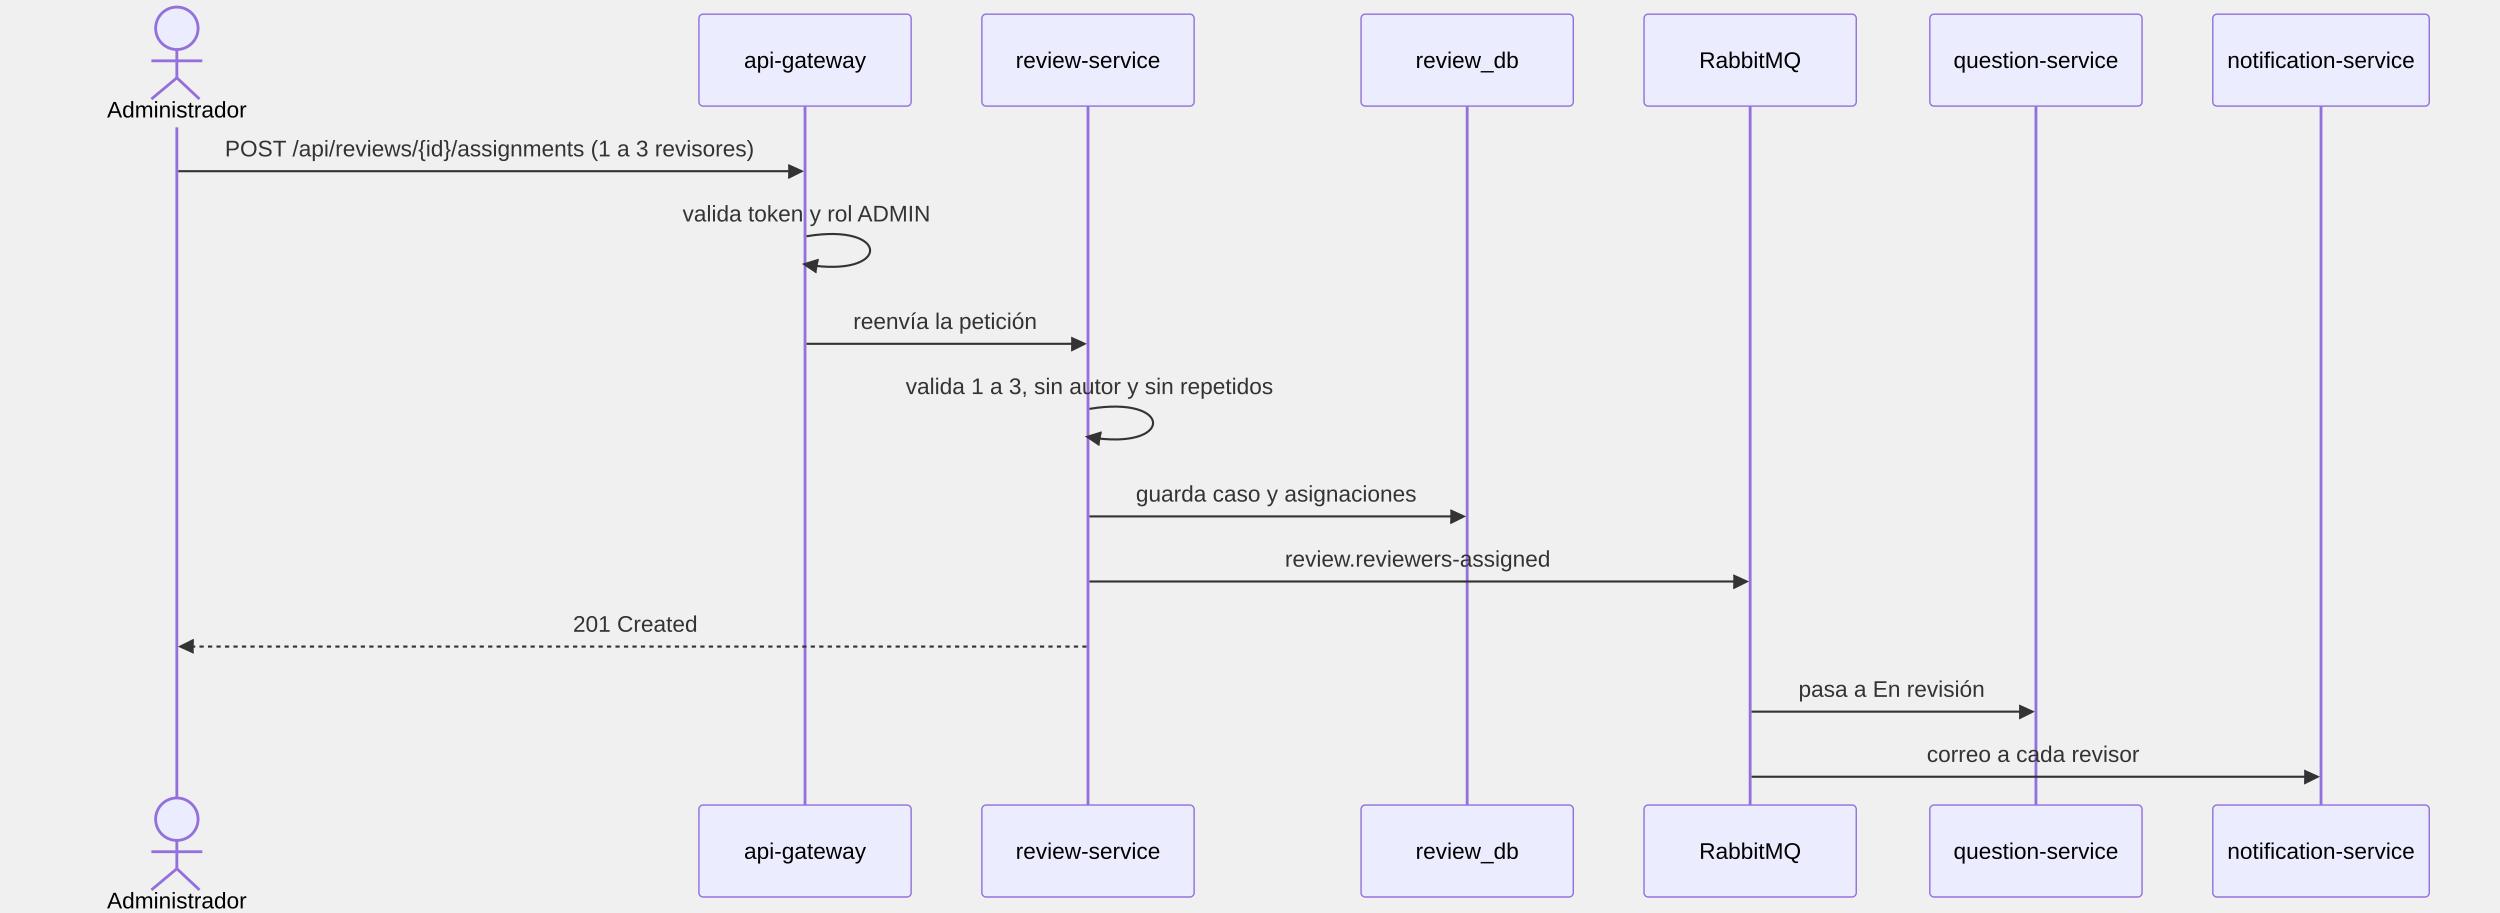
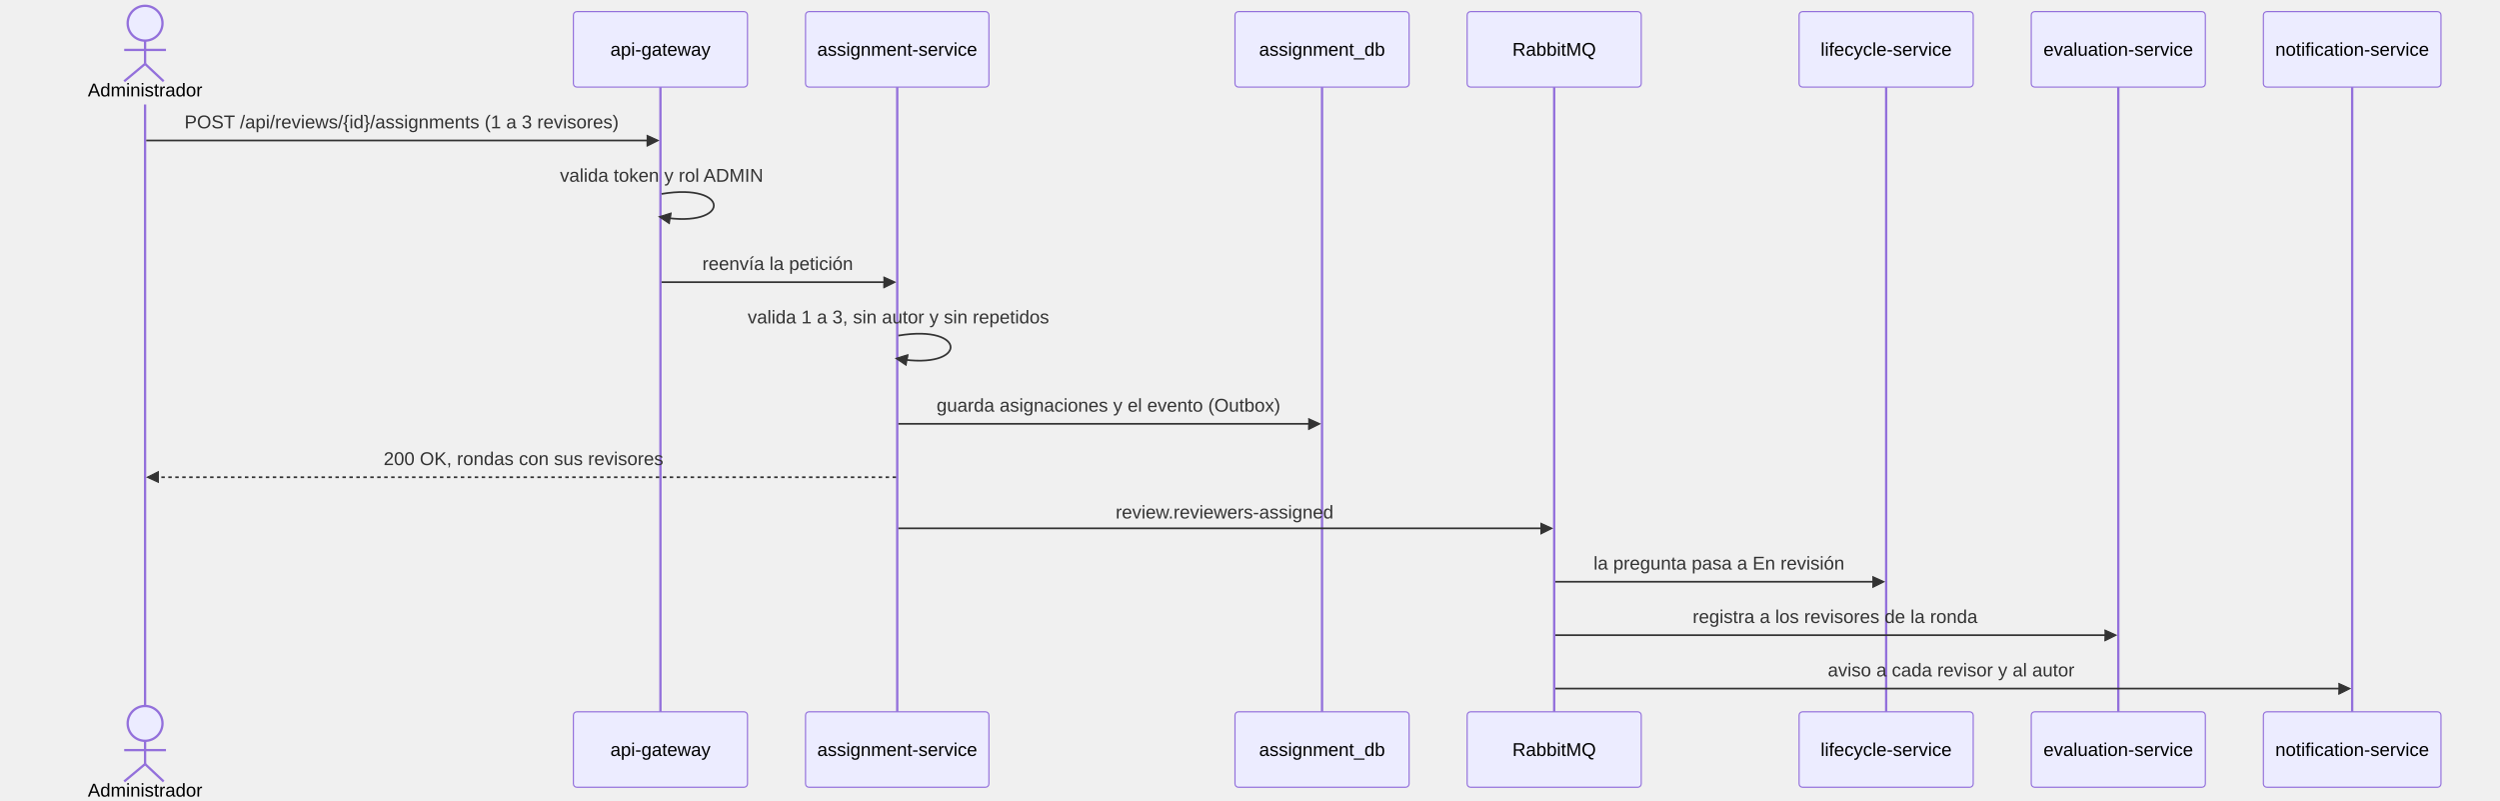
- <svg xmlns="http://www.w3.org/2000/svg" id="d7" width="1767" height="645" viewBox="-50 -10 1767 645" role="graphics-document document" aria-roledescription="sequence">
-   <g>
-     <rect x="1514" y="559" fill="#eaeaea" stroke="#666" width="153" height="65" name="NS" rx="3" ry="3" class="actor actor-bottom" />
-     <text x="1590.5" y="591.5" dominant-baseline="central" alignment-baseline="central" class="actor actor-box" style="text-anchor: middle; font-size: 16px; font-weight: 400;">
-       <tspan x="1590.5" dy="0">notification-service</tspan>
-     </text>
-   </g>
-   <g>
-     <rect x="1314" y="559" fill="#eaeaea" stroke="#666" width="150" height="65" name="QS" rx="3" ry="3" class="actor actor-bottom" />
-     <text x="1389" y="591.5" dominant-baseline="central" alignment-baseline="central" class="actor actor-box" style="text-anchor: middle; font-size: 16px; font-weight: 400;">
-       <tspan x="1389" dy="0">question-service</tspan>
-     </text>
-   </g>
-   <g>
-     <rect x="1112" y="559" fill="#eaeaea" stroke="#666" width="150" height="65" name="MQ" rx="3" ry="3" class="actor actor-bottom" />
-     <text x="1187" y="591.5" dominant-baseline="central" alignment-baseline="central" class="actor actor-box" style="text-anchor: middle; font-size: 16px; font-weight: 400;">
-       <tspan x="1187" dy="0">RabbitMQ</tspan>
-     </text>
-   </g>
-   <g>
-     <rect x="912" y="559" fill="#eaeaea" stroke="#666" width="150" height="65" name="DB" rx="3" ry="3" class="actor actor-bottom" />
-     <text x="987" y="591.5" dominant-baseline="central" alignment-baseline="central" class="actor actor-box" style="text-anchor: middle; font-size: 16px; font-weight: 400;">
-       <tspan x="987" dy="0">review_db</tspan>
-     </text>
-   </g>
-   <g>
-     <rect x="644" y="559" fill="#eaeaea" stroke="#666" width="150" height="65" name="RS" rx="3" ry="3" class="actor actor-bottom" />
-     <text x="719" y="591.5" dominant-baseline="central" alignment-baseline="central" class="actor actor-box" style="text-anchor: middle; font-size: 16px; font-weight: 400;">
-       <tspan x="719" dy="0">review-service</tspan>
-     </text>
-   </g>
-   <g>
-     <rect x="444" y="559" fill="#eaeaea" stroke="#666" width="150" height="65" name="GW" rx="3" ry="3" class="actor actor-bottom" />
-     <text x="519" y="591.5" dominant-baseline="central" alignment-baseline="central" class="actor actor-box" style="text-anchor: middle; font-size: 16px; font-weight: 400;">
+ <svg xmlns="http://www.w3.org/2000/svg" id="d12" width="2153" height="689" viewBox="-50 -10 2153 689" role="graphics-document document" aria-roledescription="sequence">
+   <g>
+     <rect x="1900" y="603" fill="#eaeaea" stroke="#666" width="153" height="65" name="NS" rx="3" ry="3" class="actor actor-bottom" />
+     <text x="1976.5" y="635.5" dominant-baseline="central" alignment-baseline="central" class="actor actor-box" style="text-anchor: middle; font-size: 16px; font-weight: 400;">
+       <tspan x="1976.5" dy="0">notification-service</tspan>
+     </text>
+   </g>
+   <g>
+     <rect x="1700" y="603" fill="#eaeaea" stroke="#666" width="150" height="65" name="ES" rx="3" ry="3" class="actor actor-bottom" />
+     <text x="1775" y="635.5" dominant-baseline="central" alignment-baseline="central" class="actor actor-box" style="text-anchor: middle; font-size: 16px; font-weight: 400;">
+       <tspan x="1775" dy="0">evaluation-service</tspan>
+     </text>
+   </g>
+   <g>
+     <rect x="1500" y="603" fill="#eaeaea" stroke="#666" width="150" height="65" name="LS" rx="3" ry="3" class="actor actor-bottom" />
+     <text x="1575" y="635.5" dominant-baseline="central" alignment-baseline="central" class="actor actor-box" style="text-anchor: middle; font-size: 16px; font-weight: 400;">
+       <tspan x="1575" dy="0">lifecycle-service</tspan>
+     </text>
+   </g>
+   <g>
+     <rect x="1214" y="603" fill="#eaeaea" stroke="#666" width="150" height="65" name="MQ" rx="3" ry="3" class="actor actor-bottom" />
+     <text x="1289" y="635.5" dominant-baseline="central" alignment-baseline="central" class="actor actor-box" style="text-anchor: middle; font-size: 16px; font-weight: 400;">
+       <tspan x="1289" dy="0">RabbitMQ</tspan>
+     </text>
+   </g>
+   <g>
+     <rect x="1014" y="603" fill="#eaeaea" stroke="#666" width="150" height="65" name="DB" rx="3" ry="3" class="actor actor-bottom" />
+     <text x="1089" y="635.5" dominant-baseline="central" alignment-baseline="central" class="actor actor-box" style="text-anchor: middle; font-size: 16px; font-weight: 400;">
+       <tspan x="1089" dy="0">assignment_db</tspan>
+     </text>
+   </g>
+   <g>
+     <rect x="644" y="603" fill="#eaeaea" stroke="#666" width="158" height="65" name="AS" rx="3" ry="3" class="actor actor-bottom" />
+     <text x="723" y="635.5" dominant-baseline="central" alignment-baseline="central" class="actor actor-box" style="text-anchor: middle; font-size: 16px; font-weight: 400;">
+       <tspan x="723" dy="0">assignment-service</tspan>
+     </text>
+   </g>
+   <g>
+     <rect x="444" y="603" fill="#eaeaea" stroke="#666" width="150" height="65" name="GW" rx="3" ry="3" class="actor actor-bottom" />
+     <text x="519" y="635.5" dominant-baseline="central" alignment-baseline="central" class="actor actor-box" style="text-anchor: middle; font-size: 16px; font-weight: 400;">
      <tspan x="519" dy="0">api-gateway</tspan>
    </text>
  </g>
  <g />
  <g>
-     <line id="actor12" x1="1590.5" y1="65" x2="1590.5" y2="559" class="actor-line 200" stroke-width="0.5px" stroke="#999" name="NS" data-et="life-line" data-id="NS" />
-     <g id="root-12" data-et="participant" data-type="participant" data-id="NS">
-       <rect x="1514" y="0" fill="#eaeaea" stroke="#666" width="153" height="65" name="NS" rx="3" ry="3" class="actor actor-top" />
-       <text x="1590.5" y="32.5" dominant-baseline="central" alignment-baseline="central" class="actor actor-box" style="text-anchor: middle; font-size: 16px; font-weight: 400;">
-         <tspan x="1590.5" dy="0">notification-service</tspan>
-       </text>
-     </g>
-   </g>
-   <g>
-     <line id="actor11" x1="1389" y1="65" x2="1389" y2="559" class="actor-line 200" stroke-width="0.5px" stroke="#999" name="QS" data-et="life-line" data-id="QS" />
-     <g id="root-11" data-et="participant" data-type="participant" data-id="QS">
-       <rect x="1314" y="0" fill="#eaeaea" stroke="#666" width="150" height="65" name="QS" rx="3" ry="3" class="actor actor-top" />
-       <text x="1389" y="32.5" dominant-baseline="central" alignment-baseline="central" class="actor actor-box" style="text-anchor: middle; font-size: 16px; font-weight: 400;">
-         <tspan x="1389" dy="0">question-service</tspan>
-       </text>
-     </g>
-   </g>
-   <g>
-     <line id="actor10" x1="1187" y1="65" x2="1187" y2="559" class="actor-line 200" stroke-width="0.5px" stroke="#999" name="MQ" data-et="life-line" data-id="MQ" />
-     <g id="root-10" data-et="participant" data-type="participant" data-id="MQ">
-       <rect x="1112" y="0" fill="#eaeaea" stroke="#666" width="150" height="65" name="MQ" rx="3" ry="3" class="actor actor-top" />
-       <text x="1187" y="32.5" dominant-baseline="central" alignment-baseline="central" class="actor actor-box" style="text-anchor: middle; font-size: 16px; font-weight: 400;">
-         <tspan x="1187" dy="0">RabbitMQ</tspan>
-       </text>
-     </g>
-   </g>
-   <g>
-     <line id="actor9" x1="987" y1="65" x2="987" y2="559" class="actor-line 200" stroke-width="0.5px" stroke="#999" name="DB" data-et="life-line" data-id="DB" />
-     <g id="root-9" data-et="participant" data-type="participant" data-id="DB">
-       <rect x="912" y="0" fill="#eaeaea" stroke="#666" width="150" height="65" name="DB" rx="3" ry="3" class="actor actor-top" />
-       <text x="987" y="32.5" dominant-baseline="central" alignment-baseline="central" class="actor actor-box" style="text-anchor: middle; font-size: 16px; font-weight: 400;">
-         <tspan x="987" dy="0">review_db</tspan>
-       </text>
-     </g>
-   </g>
-   <g>
-     <line id="actor8" x1="719" y1="65" x2="719" y2="559" class="actor-line 200" stroke-width="0.5px" stroke="#999" name="RS" data-et="life-line" data-id="RS" />
-     <g id="root-8" data-et="participant" data-type="participant" data-id="RS">
-       <rect x="644" y="0" fill="#eaeaea" stroke="#666" width="150" height="65" name="RS" rx="3" ry="3" class="actor actor-top" />
-       <text x="719" y="32.5" dominant-baseline="central" alignment-baseline="central" class="actor actor-box" style="text-anchor: middle; font-size: 16px; font-weight: 400;">
-         <tspan x="719" dy="0">review-service</tspan>
-       </text>
-     </g>
-   </g>
-   <g>
-     <line id="actor7" x1="519" y1="65" x2="519" y2="559" class="actor-line 200" stroke-width="0.5px" stroke="#999" name="GW" data-et="life-line" data-id="GW" />
-     <g id="root-7" data-et="participant" data-type="participant" data-id="GW">
+     <line id="actor16" x1="1976.5" y1="65" x2="1976.5" y2="603" class="actor-line 200" stroke-width="0.5px" stroke="#999" name="NS" data-et="life-line" data-id="NS" />
+     <g id="root-16" data-et="participant" data-type="participant" data-id="NS">
+       <rect x="1900" y="0" fill="#eaeaea" stroke="#666" width="153" height="65" name="NS" rx="3" ry="3" class="actor actor-top" />
+       <text x="1976.5" y="32.5" dominant-baseline="central" alignment-baseline="central" class="actor actor-box" style="text-anchor: middle; font-size: 16px; font-weight: 400;">
+         <tspan x="1976.5" dy="0">notification-service</tspan>
+       </text>
+     </g>
+   </g>
+   <g>
+     <line id="actor15" x1="1775" y1="65" x2="1775" y2="603" class="actor-line 200" stroke-width="0.5px" stroke="#999" name="ES" data-et="life-line" data-id="ES" />
+     <g id="root-15" data-et="participant" data-type="participant" data-id="ES">
+       <rect x="1700" y="0" fill="#eaeaea" stroke="#666" width="150" height="65" name="ES" rx="3" ry="3" class="actor actor-top" />
+       <text x="1775" y="32.5" dominant-baseline="central" alignment-baseline="central" class="actor actor-box" style="text-anchor: middle; font-size: 16px; font-weight: 400;">
+         <tspan x="1775" dy="0">evaluation-service</tspan>
+       </text>
+     </g>
+   </g>
+   <g>
+     <line id="actor14" x1="1575" y1="65" x2="1575" y2="603" class="actor-line 200" stroke-width="0.5px" stroke="#999" name="LS" data-et="life-line" data-id="LS" />
+     <g id="root-14" data-et="participant" data-type="participant" data-id="LS">
+       <rect x="1500" y="0" fill="#eaeaea" stroke="#666" width="150" height="65" name="LS" rx="3" ry="3" class="actor actor-top" />
+       <text x="1575" y="32.5" dominant-baseline="central" alignment-baseline="central" class="actor actor-box" style="text-anchor: middle; font-size: 16px; font-weight: 400;">
+         <tspan x="1575" dy="0">lifecycle-service</tspan>
+       </text>
+     </g>
+   </g>
+   <g>
+     <line id="actor13" x1="1289" y1="65" x2="1289" y2="603" class="actor-line 200" stroke-width="0.5px" stroke="#999" name="MQ" data-et="life-line" data-id="MQ" />
+     <g id="root-13" data-et="participant" data-type="participant" data-id="MQ">
+       <rect x="1214" y="0" fill="#eaeaea" stroke="#666" width="150" height="65" name="MQ" rx="3" ry="3" class="actor actor-top" />
+       <text x="1289" y="32.5" dominant-baseline="central" alignment-baseline="central" class="actor actor-box" style="text-anchor: middle; font-size: 16px; font-weight: 400;">
+         <tspan x="1289" dy="0">RabbitMQ</tspan>
+       </text>
+     </g>
+   </g>
+   <g>
+     <line id="actor12" x1="1089" y1="65" x2="1089" y2="603" class="actor-line 200" stroke-width="0.5px" stroke="#999" name="DB" data-et="life-line" data-id="DB" />
+     <g id="root-12" data-et="participant" data-type="participant" data-id="DB">
+       <rect x="1014" y="0" fill="#eaeaea" stroke="#666" width="150" height="65" name="DB" rx="3" ry="3" class="actor actor-top" />
+       <text x="1089" y="32.5" dominant-baseline="central" alignment-baseline="central" class="actor actor-box" style="text-anchor: middle; font-size: 16px; font-weight: 400;">
+         <tspan x="1089" dy="0">assignment_db</tspan>
+       </text>
+     </g>
+   </g>
+   <g>
+     <line id="actor11" x1="723" y1="65" x2="723" y2="603" class="actor-line 200" stroke-width="0.5px" stroke="#999" name="AS" data-et="life-line" data-id="AS" />
+     <g id="root-11" data-et="participant" data-type="participant" data-id="AS">
+       <rect x="644" y="0" fill="#eaeaea" stroke="#666" width="158" height="65" name="AS" rx="3" ry="3" class="actor actor-top" />
+       <text x="723" y="32.5" dominant-baseline="central" alignment-baseline="central" class="actor actor-box" style="text-anchor: middle; font-size: 16px; font-weight: 400;">
+         <tspan x="723" dy="0">assignment-service</tspan>
+       </text>
+     </g>
+   </g>
+   <g>
+     <line id="actor10" x1="519" y1="65" x2="519" y2="603" class="actor-line 200" stroke-width="0.5px" stroke="#999" name="GW" data-et="life-line" data-id="GW" />
+     <g id="root-10" data-et="participant" data-type="participant" data-id="GW">
      <rect x="444" y="0" fill="#eaeaea" stroke="#666" width="150" height="65" name="GW" rx="3" ry="3" class="actor actor-top" />
      <text x="519" y="32.5" dominant-baseline="central" alignment-baseline="central" class="actor actor-box" style="text-anchor: middle; font-size: 16px; font-weight: 400;">
        <tspan x="519" dy="0">api-gateway</tspan>
      </text>
    </g>
  </g>
  <g>
-     <line id="actor6" x1="75" y1="80" x2="75" y2="559" class="actor-line 200" stroke-width="0.5px" stroke="#999" name="ADM" data-et="life-line" data-id="ADM" />
-   </g>
-   <style>#d7{font-family:"trebuchet ms",verdana,arial,sans-serif;font-size:16px;fill:#333;}@keyframes edge-animation-frame{from{stroke-dashoffset:0;}}@keyframes dash{to{stroke-dashoffset:0;}}#d7 .edge-animation-slow{stroke-dasharray:9,5!important;stroke-dashoffset:900;animation:dash 50s linear infinite;stroke-linecap:round;}#d7 .edge-animation-fast{stroke-dasharray:9,5!important;stroke-dashoffset:900;animation:dash 20s linear infinite;stroke-linecap:round;}#d7 .error-icon{fill:#552222;}#d7 .error-text{fill:#552222;stroke:#552222;}#d7 .edge-thickness-normal{stroke-width:1px;}#d7 .edge-thickness-thick{stroke-width:3.5px;}#d7 .edge-pattern-solid{stroke-dasharray:0;}#d7 .edge-thickness-invisible{stroke-width:0;fill:none;}#d7 .edge-pattern-dashed{stroke-dasharray:3;}#d7 .edge-pattern-dotted{stroke-dasharray:2;}#d7 .marker{fill:#333333;stroke:#333333;}#d7 .marker.cross{stroke:#333333;}#d7 svg{font-family:"trebuchet ms",verdana,arial,sans-serif;font-size:16px;}#d7 p{margin:0;}#d7 .actor{stroke:#9370DB;fill:#ECECFF;stroke-width:1;}#d7 rect.actor.outer-path[data-look="neo"]{filter:drop-shadow(1px 2px 2px rgba(185, 185, 185, 1));}#d7 rect.note[data-look="neo"]{stroke:#aaaa33;fill:#fff5ad;filter:drop-shadow(1px 2px 2px rgba(185, 185, 185, 1));}#d7 text.actor&gt;tspan{fill:black;stroke:none;}#d7 .actor-line{stroke:#9370DB;}#d7 .innerArc{stroke-width:1.5;stroke-dasharray:none;}#d7 .messageLine0{stroke-width:1.5;stroke-dasharray:none;stroke:#333;}#d7 .messageLine1{stroke-width:1.5;stroke-dasharray:2,2;stroke:#333;}#d7 [id$="-arrowhead"] path{fill:#333;stroke:#333;}#d7 .sequenceNumber{fill:white;}#d7 [id$="-sequencenumber"]{fill:#333;}#d7 [id$="-crosshead"] path{fill:#333;stroke:#333;}#d7 .messageText{fill:#333;stroke:none;}#d7 .labelBox{stroke:#9370DB;fill:#ECECFF;filter:none;}#d7 .labelText,#d7 .labelText&gt;tspan{fill:black;stroke:none;}#d7 .loopText,#d7 .loopText&gt;tspan{fill:black;stroke:none;}#d7 .sectionTitle,#d7 .sectionTitle&gt;tspan{fill:black;stroke:none;}#d7 .loopLine{stroke-width:2px;stroke-dasharray:2,2;stroke:#9370DB;fill:#9370DB;}#d7 .note{stroke:#aaaa33;fill:#fff5ad;}#d7 .noteText,#d7 .noteText&gt;tspan{fill:black;stroke:none;font-weight:normal;}#d7 .activation0{fill:#f4f4f4;stroke:#666;}#d7 .activation1{fill:#f4f4f4;stroke:#666;}#d7 .activation2{fill:#f4f4f4;stroke:#666;}#d7 .actorPopupMenu{position:absolute;}#d7 .actorPopupMenuPanel{position:absolute;fill:#ECECFF;box-shadow:0px 8px 16px 0px rgba(0,0,0,0.2);filter:drop-shadow(3px 5px 2px rgb(0 0 0 / 0.4));}#d7 .actor-man circle,#d7 line{fill:#ECECFF;stroke-width:2px;}#d7 g rect.rect{filter:drop-shadow(1px 2px 2px rgba(185, 185, 185, 1));stroke:#9370DB;}#d7 .node .neo-node{stroke:#9370DB;}#d7 [data-look="neo"].node rect,#d7 [data-look="neo"].cluster rect,#d7 [data-look="neo"].node polygon{stroke:#9370DB;filter:drop-shadow(1px 2px 2px rgba(185, 185, 185, 1));}#d7 [data-look="neo"].swimlane.cluster rect{filter:none;}#d7 [data-look="neo"].node path{stroke:#9370DB;stroke-width:1px;}#d7 [data-look="neo"].node .outer-path{filter:drop-shadow(1px 2px 2px rgba(185, 185, 185, 1));}#d7 [data-look="neo"].node .neo-line path{stroke:#9370DB;filter:none;}#d7 [data-look="neo"].node circle{stroke:#9370DB;filter:drop-shadow(1px 2px 2px rgba(185, 185, 185, 1));}#d7 [data-look="neo"].node circle .state-start{fill:#000000;}#d7 [data-look="neo"].icon-shape .icon{fill:#9370DB;filter:drop-shadow(1px 2px 2px rgba(185, 185, 185, 1));}#d7 [data-look="neo"].icon-shape .icon-neo path{stroke:#9370DB;filter:drop-shadow(1px 2px 2px rgba(185, 185, 185, 1));}#d7 :root{--mermaid-font-family:"trebuchet ms",verdana,arial,sans-serif;}</style>
+     <line id="actor9" x1="75" y1="80" x2="75" y2="603" class="actor-line 200" stroke-width="0.5px" stroke="#999" name="ADM" data-et="life-line" data-id="ADM" />
+   </g>
+   <style>#d12{font-family:"trebuchet ms",verdana,arial,sans-serif;font-size:16px;fill:#333;}@keyframes edge-animation-frame{from{stroke-dashoffset:0;}}@keyframes dash{to{stroke-dashoffset:0;}}#d12 .edge-animation-slow{stroke-dasharray:9,5!important;stroke-dashoffset:900;animation:dash 50s linear infinite;stroke-linecap:round;}#d12 .edge-animation-fast{stroke-dasharray:9,5!important;stroke-dashoffset:900;animation:dash 20s linear infinite;stroke-linecap:round;}#d12 .error-icon{fill:#552222;}#d12 .error-text{fill:#552222;stroke:#552222;}#d12 .edge-thickness-normal{stroke-width:1px;}#d12 .edge-thickness-thick{stroke-width:3.5px;}#d12 .edge-pattern-solid{stroke-dasharray:0;}#d12 .edge-thickness-invisible{stroke-width:0;fill:none;}#d12 .edge-pattern-dashed{stroke-dasharray:3;}#d12 .edge-pattern-dotted{stroke-dasharray:2;}#d12 .marker{fill:#333333;stroke:#333333;}#d12 .marker.cross{stroke:#333333;}#d12 svg{font-family:"trebuchet ms",verdana,arial,sans-serif;font-size:16px;}#d12 p{margin:0;}#d12 .actor{stroke:#9370DB;fill:#ECECFF;stroke-width:1;}#d12 rect.actor.outer-path[data-look="neo"]{filter:drop-shadow(1px 2px 2px rgba(185, 185, 185, 1));}#d12 rect.note[data-look="neo"]{stroke:#aaaa33;fill:#fff5ad;filter:drop-shadow(1px 2px 2px rgba(185, 185, 185, 1));}#d12 text.actor&gt;tspan{fill:black;stroke:none;}#d12 .actor-line{stroke:#9370DB;}#d12 .innerArc{stroke-width:1.5;stroke-dasharray:none;}#d12 .messageLine0{stroke-width:1.5;stroke-dasharray:none;stroke:#333;}#d12 .messageLine1{stroke-width:1.5;stroke-dasharray:2,2;stroke:#333;}#d12 [id$="-arrowhead"] path{fill:#333;stroke:#333;}#d12 .sequenceNumber{fill:white;}#d12 [id$="-sequencenumber"]{fill:#333;}#d12 [id$="-crosshead"] path{fill:#333;stroke:#333;}#d12 .messageText{fill:#333;stroke:none;}#d12 .labelBox{stroke:#9370DB;fill:#ECECFF;filter:none;}#d12 .labelText,#d12 .labelText&gt;tspan{fill:black;stroke:none;}#d12 .loopText,#d12 .loopText&gt;tspan{fill:black;stroke:none;}#d12 .sectionTitle,#d12 .sectionTitle&gt;tspan{fill:black;stroke:none;}#d12 .loopLine{stroke-width:2px;stroke-dasharray:2,2;stroke:#9370DB;fill:#9370DB;}#d12 .note{stroke:#aaaa33;fill:#fff5ad;}#d12 .noteText,#d12 .noteText&gt;tspan{fill:black;stroke:none;font-weight:normal;}#d12 .activation0{fill:#f4f4f4;stroke:#666;}#d12 .activation1{fill:#f4f4f4;stroke:#666;}#d12 .activation2{fill:#f4f4f4;stroke:#666;}#d12 .actorPopupMenu{position:absolute;}#d12 .actorPopupMenuPanel{position:absolute;fill:#ECECFF;box-shadow:0px 8px 16px 0px rgba(0,0,0,0.2);filter:drop-shadow(3px 5px 2px rgb(0 0 0 / 0.4));}#d12 .actor-man circle,#d12 line{fill:#ECECFF;stroke-width:2px;}#d12 g rect.rect{filter:drop-shadow(1px 2px 2px rgba(185, 185, 185, 1));stroke:#9370DB;}#d12 .node .neo-node{stroke:#9370DB;}#d12 [data-look="neo"].node rect,#d12 [data-look="neo"].cluster rect,#d12 [data-look="neo"].node polygon{stroke:#9370DB;filter:drop-shadow(1px 2px 2px rgba(185, 185, 185, 1));}#d12 [data-look="neo"].swimlane.cluster rect{filter:none;}#d12 [data-look="neo"].node path{stroke:#9370DB;stroke-width:1px;}#d12 [data-look="neo"].node .outer-path{filter:drop-shadow(1px 2px 2px rgba(185, 185, 185, 1));}#d12 [data-look="neo"].node .neo-line path{stroke:#9370DB;filter:none;}#d12 [data-look="neo"].node circle{stroke:#9370DB;filter:drop-shadow(1px 2px 2px rgba(185, 185, 185, 1));}#d12 [data-look="neo"].node circle .state-start{fill:#000000;}#d12 [data-look="neo"].icon-shape .icon{fill:#9370DB;filter:drop-shadow(1px 2px 2px rgba(185, 185, 185, 1));}#d12 [data-look="neo"].icon-shape .icon-neo path{stroke:#9370DB;filter:drop-shadow(1px 2px 2px rgba(185, 185, 185, 1));}#d12 :root{--mermaid-font-family:"trebuchet ms",verdana,arial,sans-serif;}</style>
  <g />
  <defs>
-     <symbol id="d7-computer" width="24" height="24">
+     <symbol id="d12-computer" width="24" height="24">
      <path transform="scale(.5)" d="M2 2v13h20v-13h-20zm18 11h-16v-9h16v9zm-10.228 6l.466-1h3.524l.467 1h-4.457zm14.228 3h-24l2-6h2.104l-1.33 4h18.45l-1.297-4h2.073l2 6zm-5-10h-14v-7h14v7z" />
    </symbol>
  </defs>
  <defs>
-     <symbol id="d7-database" fill-rule="evenodd" clip-rule="evenodd">
+     <symbol id="d12-database" fill-rule="evenodd" clip-rule="evenodd">
      <path transform="scale(.5)" d="M12.258.001l.256.004.255.005.253.008.251.01.249.012.247.015.246.016.242.019.241.02.239.023.236.024.233.027.231.028.229.031.225.032.223.034.22.036.217.038.214.04.211.041.208.043.205.045.201.046.198.048.194.05.191.051.187.053.183.054.18.056.175.057.172.059.168.06.163.061.16.063.155.064.15.066.074.033.073.033.071.034.07.034.069.035.068.035.067.035.066.035.064.036.064.036.062.036.06.036.06.037.058.037.058.037.055.038.055.038.053.038.052.038.051.039.05.039.048.039.047.039.045.04.044.04.043.04.041.04.04.041.039.041.037.041.036.041.034.041.033.042.032.042.03.042.029.042.027.042.026.043.024.043.023.043.021.043.02.043.018.044.017.043.015.044.013.044.012.044.011.045.009.044.007.045.006.045.004.045.002.045.001.045v17l-.001.045-.002.045-.004.045-.006.045-.007.045-.009.044-.011.045-.012.044-.013.044-.015.044-.017.043-.018.044-.02.043-.021.043-.023.043-.024.043-.026.043-.027.042-.029.042-.03.042-.032.042-.033.042-.034.041-.036.041-.037.041-.039.041-.04.041-.041.04-.043.04-.044.04-.045.04-.047.039-.048.039-.05.039-.051.039-.052.038-.053.038-.055.038-.055.038-.058.037-.058.037-.06.037-.06.036-.062.036-.064.036-.064.036-.066.035-.067.035-.068.035-.069.035-.07.034-.071.034-.073.033-.074.033-.15.066-.155.064-.16.063-.163.061-.168.06-.172.059-.175.057-.18.056-.183.054-.187.053-.191.051-.194.05-.198.048-.201.046-.205.045-.208.043-.211.041-.214.04-.217.038-.22.036-.223.034-.225.032-.229.031-.231.028-.233.027-.236.024-.239.023-.241.02-.242.019-.246.016-.247.015-.249.012-.251.01-.253.008-.255.005-.256.004-.258.001-.258-.001-.256-.004-.255-.005-.253-.008-.251-.01-.249-.012-.247-.015-.245-.016-.243-.019-.241-.02-.238-.023-.236-.024-.234-.027-.231-.028-.228-.031-.226-.032-.223-.034-.22-.036-.217-.038-.214-.04-.211-.041-.208-.043-.204-.045-.201-.046-.198-.048-.195-.05-.19-.051-.187-.053-.184-.054-.179-.056-.176-.057-.172-.059-.167-.06-.164-.061-.159-.063-.155-.064-.151-.066-.074-.033-.072-.033-.072-.034-.07-.034-.069-.035-.068-.035-.067-.035-.066-.035-.064-.036-.063-.036-.062-.036-.061-.036-.06-.037-.058-.037-.057-.037-.056-.038-.055-.038-.053-.038-.052-.038-.051-.039-.049-.039-.049-.039-.046-.039-.046-.04-.044-.04-.043-.04-.041-.04-.04-.041-.039-.041-.037-.041-.036-.041-.034-.041-.033-.042-.032-.042-.03-.042-.029-.042-.027-.042-.026-.043-.024-.043-.023-.043-.021-.043-.02-.043-.018-.044-.017-.043-.015-.044-.013-.044-.012-.044-.011-.045-.009-.044-.007-.045-.006-.045-.004-.045-.002-.045-.001-.045v-17l.001-.045.002-.045.004-.045.006-.045.007-.045.009-.044.011-.045.012-.044.013-.044.015-.044.017-.043.018-.044.02-.043.021-.043.023-.043.024-.043.026-.043.027-.042.029-.042.03-.042.032-.042.033-.042.034-.041.036-.041.037-.041.039-.041.04-.041.041-.04.043-.04.044-.04.046-.04.046-.039.049-.039.049-.039.051-.039.052-.038.053-.038.055-.038.056-.038.057-.037.058-.037.06-.037.061-.036.062-.036.063-.036.064-.036.066-.035.067-.035.068-.035.069-.035.07-.034.072-.034.072-.033.074-.033.151-.066.155-.064.159-.063.164-.061.167-.06.172-.059.176-.057.179-.056.184-.054.187-.053.19-.051.195-.05.198-.048.201-.046.204-.045.208-.043.211-.041.214-.04.217-.038.22-.036.223-.034.226-.032.228-.031.231-.028.234-.027.236-.024.238-.023.241-.02.243-.019.245-.016.247-.015.249-.012.251-.01.253-.008.255-.005.256-.004.258-.001.258.001zm-9.258 20.499v.01l.001.021.003.021.004.022.005.021.006.022.007.022.009.023.01.022.011.023.012.023.013.023.015.023.016.024.017.023.018.024.019.024.021.024.022.025.023.024.024.025.052.049.056.05.061.051.066.051.07.051.075.051.079.052.084.052.088.052.092.052.097.052.102.051.105.052.11.052.114.051.119.051.123.051.127.05.131.05.135.05.139.048.144.049.147.047.152.047.155.047.16.045.163.045.167.043.171.043.176.041.178.041.183.039.187.039.19.037.194.035.197.035.202.033.204.031.209.03.212.029.216.027.219.025.222.024.226.021.23.02.233.018.236.016.24.015.243.012.246.01.249.008.253.005.256.004.259.001.26-.001.257-.004.254-.005.25-.008.247-.011.244-.012.241-.014.237-.016.233-.018.231-.021.226-.021.224-.024.22-.026.216-.027.212-.028.21-.031.205-.031.202-.034.198-.034.194-.036.191-.037.187-.039.183-.04.179-.04.175-.042.172-.043.168-.044.163-.045.16-.046.155-.046.152-.047.148-.048.143-.049.139-.049.136-.05.131-.05.126-.05.123-.051.118-.052.114-.051.11-.052.106-.052.101-.052.096-.052.092-.052.088-.053.083-.051.079-.052.074-.052.07-.051.065-.051.06-.051.056-.05.051-.05.023-.024.023-.025.021-.024.02-.024.019-.024.018-.024.017-.024.015-.023.014-.024.013-.023.012-.023.01-.023.01-.022.008-.022.006-.022.006-.022.004-.022.004-.021.001-.021.001-.021v-4.127l-.077.055-.08.053-.083.054-.085.053-.087.052-.09.052-.093.051-.095.05-.097.05-.1.049-.102.049-.105.048-.106.047-.109.047-.111.046-.114.045-.115.045-.118.044-.12.043-.122.042-.124.042-.126.041-.128.04-.13.04-.132.038-.134.038-.135.037-.138.037-.139.035-.142.035-.143.034-.144.033-.147.032-.148.031-.15.03-.151.03-.153.029-.154.027-.156.027-.158.026-.159.025-.161.024-.162.023-.163.022-.165.021-.166.02-.167.019-.169.018-.169.017-.171.016-.173.015-.173.014-.175.013-.175.012-.177.011-.178.01-.179.008-.179.008-.181.006-.182.005-.182.004-.184.003-.184.002h-.37l-.184-.002-.184-.003-.182-.004-.182-.005-.181-.006-.179-.008-.179-.008-.178-.01-.176-.011-.176-.012-.175-.013-.173-.014-.172-.015-.171-.016-.17-.017-.169-.018-.167-.019-.166-.02-.165-.021-.163-.022-.162-.023-.161-.024-.159-.025-.157-.026-.156-.027-.155-.027-.153-.029-.151-.03-.15-.03-.148-.031-.146-.032-.145-.033-.143-.034-.141-.035-.14-.035-.137-.037-.136-.037-.134-.038-.132-.038-.13-.04-.128-.04-.126-.041-.124-.042-.122-.042-.12-.044-.117-.043-.116-.045-.113-.045-.112-.046-.109-.047-.106-.047-.105-.048-.102-.049-.1-.049-.097-.05-.095-.05-.093-.052-.09-.051-.087-.052-.085-.053-.083-.054-.08-.054-.077-.054v4.127zm0-5.654v.011l.001.021.003.021.004.021.005.022.006.022.007.022.009.022.01.022.011.023.012.023.013.023.015.024.016.023.017.024.018.024.019.024.021.024.022.024.023.025.024.024.052.05.056.05.061.05.066.051.07.051.075.052.079.051.084.052.088.052.092.052.097.052.102.052.105.052.11.051.114.051.119.052.123.05.127.051.131.05.135.049.139.049.144.048.147.048.152.047.155.046.16.045.163.045.167.044.171.042.176.042.178.04.183.04.187.038.19.037.194.036.197.034.202.033.204.032.209.03.212.028.216.027.219.025.222.024.226.022.23.02.233.018.236.016.24.014.243.012.246.01.249.008.253.006.256.003.259.001.26-.001.257-.003.254-.006.25-.008.247-.01.244-.012.241-.015.237-.016.233-.018.231-.02.226-.022.224-.024.22-.025.216-.027.212-.029.21-.03.205-.032.202-.033.198-.035.194-.036.191-.037.187-.039.183-.039.179-.041.175-.042.172-.043.168-.044.163-.045.16-.045.155-.047.152-.047.148-.048.143-.048.139-.05.136-.049.131-.05.126-.051.123-.051.118-.051.114-.052.11-.052.106-.052.101-.052.096-.052.092-.052.088-.052.083-.052.079-.052.074-.051.07-.052.065-.051.06-.05.056-.051.051-.049.023-.025.023-.024.021-.025.02-.024.019-.024.018-.024.017-.024.015-.023.014-.023.013-.024.012-.022.01-.023.01-.023.008-.022.006-.022.006-.022.004-.021.004-.022.001-.021.001-.021v-4.139l-.077.054-.08.054-.083.054-.085.052-.087.053-.09.051-.093.051-.095.051-.097.05-.1.049-.102.049-.105.048-.106.047-.109.047-.111.046-.114.045-.115.044-.118.044-.12.044-.122.042-.124.042-.126.041-.128.04-.13.039-.132.039-.134.038-.135.037-.138.036-.139.036-.142.035-.143.033-.144.033-.147.033-.148.031-.15.03-.151.03-.153.028-.154.028-.156.027-.158.026-.159.025-.161.024-.162.023-.163.022-.165.021-.166.02-.167.019-.169.018-.169.017-.171.016-.173.015-.173.014-.175.013-.175.012-.177.011-.178.009-.179.009-.179.007-.181.007-.182.005-.182.004-.184.003-.184.002h-.37l-.184-.002-.184-.003-.182-.004-.182-.005-.181-.007-.179-.007-.179-.009-.178-.009-.176-.011-.176-.012-.175-.013-.173-.014-.172-.015-.171-.016-.17-.017-.169-.018-.167-.019-.166-.02-.165-.021-.163-.022-.162-.023-.161-.024-.159-.025-.157-.026-.156-.027-.155-.028-.153-.028-.151-.03-.15-.03-.148-.031-.146-.033-.145-.033-.143-.033-.141-.035-.14-.036-.137-.036-.136-.037-.134-.038-.132-.039-.13-.039-.128-.04-.126-.041-.124-.042-.122-.043-.12-.043-.117-.044-.116-.044-.113-.046-.112-.046-.109-.046-.106-.047-.105-.048-.102-.049-.1-.049-.097-.05-.095-.051-.093-.051-.09-.051-.087-.053-.085-.052-.083-.054-.08-.054-.077-.054v4.139zm0-5.666v.011l.001.02.003.022.004.021.005.022.006.021.007.022.009.023.01.022.011.023.012.023.013.023.015.023.016.024.017.024.018.023.019.024.021.025.022.024.023.024.024.025.052.05.056.05.061.05.066.051.07.051.075.052.079.051.084.052.088.052.092.052.097.052.102.052.105.051.11.052.114.051.119.051.123.051.127.05.131.05.135.05.139.049.144.048.147.048.152.047.155.046.16.045.163.045.167.043.171.043.176.042.178.04.183.04.187.038.19.037.194.036.197.034.202.033.204.032.209.03.212.028.216.027.219.025.222.024.226.021.23.02.233.018.236.017.24.014.243.012.246.01.249.008.253.006.256.003.259.001.26-.001.257-.003.254-.006.25-.008.247-.01.244-.013.241-.014.237-.016.233-.018.231-.02.226-.022.224-.024.22-.025.216-.027.212-.029.21-.03.205-.032.202-.033.198-.035.194-.036.191-.037.187-.039.183-.039.179-.041.175-.042.172-.043.168-.044.163-.045.16-.045.155-.047.152-.047.148-.048.143-.049.139-.049.136-.049.131-.051.126-.05.123-.051.118-.052.114-.051.11-.052.106-.052.101-.052.096-.052.092-.052.088-.052.083-.052.079-.052.074-.052.07-.051.065-.051.06-.051.056-.05.051-.049.023-.025.023-.025.021-.024.02-.024.019-.024.018-.024.017-.024.015-.023.014-.024.013-.023.012-.023.01-.022.01-.023.008-.022.006-.022.006-.022.004-.022.004-.021.001-.021.001-.021v-4.153l-.077.054-.08.054-.083.053-.085.053-.087.053-.09.051-.093.051-.095.051-.097.05-.1.049-.102.048-.105.048-.106.048-.109.046-.111.046-.114.046-.115.044-.118.044-.12.043-.122.043-.124.042-.126.041-.128.04-.13.039-.132.039-.134.038-.135.037-.138.036-.139.036-.142.034-.143.034-.144.033-.147.032-.148.032-.15.03-.151.03-.153.028-.154.028-.156.027-.158.026-.159.024-.161.024-.162.023-.163.023-.165.021-.166.02-.167.019-.169.018-.169.017-.171.016-.173.015-.173.014-.175.013-.175.012-.177.01-.178.01-.179.009-.179.007-.181.006-.182.006-.182.004-.184.003-.184.001-.185.001-.185-.001-.184-.001-.184-.003-.182-.004-.182-.006-.181-.006-.179-.007-.179-.009-.178-.01-.176-.01-.176-.012-.175-.013-.173-.014-.172-.015-.171-.016-.17-.017-.169-.018-.167-.019-.166-.02-.165-.021-.163-.023-.162-.023-.161-.024-.159-.024-.157-.026-.156-.027-.155-.028-.153-.028-.151-.03-.15-.03-.148-.032-.146-.032-.145-.033-.143-.034-.141-.034-.14-.036-.137-.036-.136-.037-.134-.038-.132-.039-.13-.039-.128-.041-.126-.041-.124-.041-.122-.043-.12-.043-.117-.044-.116-.044-.113-.046-.112-.046-.109-.046-.106-.048-.105-.048-.102-.048-.1-.05-.097-.049-.095-.051-.093-.051-.09-.052-.087-.052-.085-.053-.083-.053-.08-.054-.077-.054v4.153zm8.74-8.179l-.257.004-.254.005-.25.008-.247.011-.244.012-.241.014-.237.016-.233.018-.231.021-.226.022-.224.023-.22.026-.216.027-.212.028-.21.031-.205.032-.202.033-.198.034-.194.036-.191.038-.187.038-.183.04-.179.041-.175.042-.172.043-.168.043-.163.045-.16.046-.155.046-.152.048-.148.048-.143.048-.139.049-.136.05-.131.05-.126.051-.123.051-.118.051-.114.052-.11.052-.106.052-.101.052-.096.052-.092.052-.088.052-.083.052-.079.052-.074.051-.07.052-.065.051-.06.05-.056.05-.051.05-.023.025-.023.024-.021.024-.02.025-.019.024-.018.024-.017.023-.015.024-.014.023-.013.023-.012.023-.01.023-.01.022-.008.022-.006.023-.006.021-.004.022-.004.021-.001.021-.001.021.001.021.001.021.004.021.004.022.006.021.006.023.008.022.01.022.01.023.012.023.013.023.014.023.015.024.017.023.018.024.019.024.02.025.021.024.023.024.023.025.051.05.056.05.06.05.065.051.07.052.074.051.079.052.083.052.088.052.092.052.096.052.101.052.106.052.11.052.114.052.118.051.123.051.126.051.131.05.136.05.139.049.143.048.148.048.152.048.155.046.16.046.163.045.168.043.172.043.175.042.179.041.183.04.187.038.191.038.194.036.198.034.202.033.205.032.21.031.212.028.216.027.22.026.224.023.226.022.231.021.233.018.237.016.241.014.244.012.247.011.25.008.254.005.257.004.26.001.26-.001.257-.004.254-.005.25-.008.247-.011.244-.012.241-.014.237-.016.233-.018.231-.021.226-.022.224-.023.22-.026.216-.027.212-.028.21-.031.205-.032.202-.033.198-.034.194-.036.191-.038.187-.038.183-.04.179-.041.175-.042.172-.043.168-.043.163-.045.16-.046.155-.046.152-.048.148-.048.143-.048.139-.049.136-.05.131-.05.126-.051.123-.051.118-.051.114-.052.11-.052.106-.052.101-.052.096-.052.092-.052.088-.052.083-.052.079-.052.074-.051.07-.052.065-.051.06-.05.056-.05.051-.05.023-.025.023-.024.021-.024.02-.025.019-.024.018-.024.017-.023.015-.024.014-.023.013-.023.012-.023.01-.023.01-.022.008-.022.006-.023.006-.021.004-.022.004-.021.001-.021.001-.021-.001-.021-.001-.021-.004-.021-.004-.022-.006-.021-.006-.023-.008-.022-.01-.022-.01-.023-.012-.023-.013-.023-.014-.023-.015-.024-.017-.023-.018-.024-.019-.024-.02-.025-.021-.024-.023-.024-.023-.025-.051-.05-.056-.05-.06-.05-.065-.051-.07-.052-.074-.051-.079-.052-.083-.052-.088-.052-.092-.052-.096-.052-.101-.052-.106-.052-.11-.052-.114-.052-.118-.051-.123-.051-.126-.051-.131-.05-.136-.05-.139-.049-.143-.048-.148-.048-.152-.048-.155-.046-.16-.046-.163-.045-.168-.043-.172-.043-.175-.042-.179-.041-.183-.04-.187-.038-.191-.038-.194-.036-.198-.034-.202-.033-.205-.032-.21-.031-.212-.028-.216-.027-.22-.026-.224-.023-.226-.022-.231-.021-.233-.018-.237-.016-.241-.014-.244-.012-.247-.011-.25-.008-.254-.005-.257-.004-.26-.001-.26.001z" />
    </symbol>
  </defs>
  <defs>
-     <symbol id="d7-clock" width="24" height="24">
+     <symbol id="d12-clock" width="24" height="24">
      <path transform="scale(.5)" d="M12 2c5.514 0 10 4.486 10 10s-4.486 10-10 10-10-4.486-10-10 4.486-10 10-10zm0-2c-6.627 0-12 5.373-12 12s5.373 12 12 12 12-5.373 12-12-5.373-12-12-12zm5.848 12.459c.202.038.202.333.001.372-1.907.361-6.045 1.111-6.547 1.111-.719 0-1.301-.582-1.301-1.301 0-.512.77-5.447 1.125-7.445.034-.192.312-.181.343.014l.985 6.238 5.394 1.011z" />
    </symbol>
  </defs>
  <defs>
-     <marker id="d7-arrowhead" refX="7.9" refY="5" markerUnits="userSpaceOnUse" markerWidth="12" markerHeight="12" orient="auto-start-reverse">
+     <marker id="d12-arrowhead" refX="7.9" refY="5" markerUnits="userSpaceOnUse" markerWidth="12" markerHeight="12" orient="auto-start-reverse">
      <path d="M -1 0 L 10 5 L 0 10 z" />
    </marker>
  </defs>
  <defs>
-     <marker id="d7-crosshead" markerWidth="15" markerHeight="8" orient="auto" refX="4" refY="4.5">
+     <marker id="d12-crosshead" markerWidth="15" markerHeight="8" orient="auto" refX="4" refY="4.5">
      <path fill="none" stroke="#000000" stroke-width="1pt" d="M 1,2 L 6,7 M 6,2 L 1,7" style="stroke-dasharray: 0, 0;" />
    </marker>
  </defs>
  <defs>
-     <marker id="d7-filled-head" refX="15.5" refY="7" markerWidth="20" markerHeight="28" orient="auto">
+     <marker id="d12-filled-head" refX="15.5" refY="7" markerWidth="20" markerHeight="28" orient="auto">
      <path d="M 18,7 L9,13 L14,7 L9,1 Z" />
    </marker>
  </defs>
  <defs>
-     <marker id="d7-sequencenumber" refX="15" refY="15" markerWidth="60" markerHeight="40" orient="auto">
+     <marker id="d12-sequencenumber" refX="15" refY="15" markerWidth="60" markerHeight="40" orient="auto">
      <circle cx="15" cy="15" r="6" />
    </marker>
  </defs>
  <defs>
-     <marker id="d7-solidTopArrowHead" refX="7.9" refY="7.25" markerUnits="userSpaceOnUse" markerWidth="12" markerHeight="12" orient="auto-start-reverse">
+     <marker id="d12-solidTopArrowHead" refX="7.9" refY="7.25" markerUnits="userSpaceOnUse" markerWidth="12" markerHeight="12" orient="auto-start-reverse">
      <path d="M 0 0 L 10 8 L 0 8 z" />
    </marker>
  </defs>
  <defs>
-     <marker id="d7-solidBottomArrowHead" refX="7.9" refY="0.75" markerUnits="userSpaceOnUse" markerWidth="12" markerHeight="12" orient="auto-start-reverse">
+     <marker id="d12-solidBottomArrowHead" refX="7.9" refY="0.75" markerUnits="userSpaceOnUse" markerWidth="12" markerHeight="12" orient="auto-start-reverse">
      <path d="M 0 0 L 10 0 L 0 8 z" />
    </marker>
  </defs>
  <defs>
-     <marker id="d7-stickTopArrowHead" refX="7.5" refY="7" markerUnits="userSpaceOnUse" markerWidth="12" markerHeight="12" orient="auto-start-reverse">
+     <marker id="d12-stickTopArrowHead" refX="7.5" refY="7" markerUnits="userSpaceOnUse" markerWidth="12" markerHeight="12" orient="auto-start-reverse">
      <path d="M 0 0 L 7 7" stroke="black" stroke-width="1.5" fill="none" />
    </marker>
  </defs>
  <defs>
-     <marker id="d7-stickBottomArrowHead" refX="7.5" refY="0" markerUnits="userSpaceOnUse" markerWidth="12" markerHeight="12" orient="auto-start-reverse">
+     <marker id="d12-stickBottomArrowHead" refX="7.5" refY="0" markerUnits="userSpaceOnUse" markerWidth="12" markerHeight="12" orient="auto-start-reverse">
      <path d="M 0 7 L 7 0" stroke="black" stroke-width="1.5" fill="none" />
    </marker>
  </defs>
  <g class="actor-man actor-top" name="ADM" data-et="participant" data-type="actor" data-id="ADM" style="stroke: rgb(147, 112, 219);">
-     <line id="actor-man-torso6" x1="75" y1="25" x2="75" y2="45" />
-     <line id="actor-man-arms6" x1="57" y1="33" x2="93" y2="33" />
+     <line id="actor-man-torso9" x1="75" y1="25" x2="75" y2="45" />
+     <line id="actor-man-arms9" x1="57" y1="33" x2="93" y2="33" />
    <line x1="57" y1="60" x2="75" y2="45" />
    <line x1="75" y1="45" x2="91" y2="60" />
    <circle cx="75" cy="10" r="15" width="150" height="65" />
    <text x="75" y="67.5" dominant-baseline="central" alignment-baseline="central" class="actor actor-man" style="text-anchor: middle; font-size: 16px; font-weight: 400;">
      <tspan x="75" dy="0">Administrador</tspan>
    </text>
  </g>
  <text x="296" y="80" text-anchor="middle" dominant-baseline="middle" alignment-baseline="middle" class="messageText" dy="1em" style="font-size: 16px; font-weight: 400;">POST /api/reviews/{id}/assignments (1 a 3 revisores)</text>
-   <line x1="76" y1="111" x2="515" y2="111" class="messageLine0" data-et="message" data-id="i0" data-from="ADM" data-to="GW" stroke-width="2" stroke="none" marker-end="url(#d7-arrowhead)" style="fill: none;" />
+   <line x1="76" y1="111" x2="515" y2="111" class="messageLine0" data-et="message" data-id="i0" data-from="ADM" data-to="GW" stroke-width="2" stroke="none" marker-end="url(#d12-arrowhead)" style="fill: none;" />
  <text x="520" y="126" text-anchor="middle" dominant-baseline="middle" alignment-baseline="middle" class="messageText" dy="1em" style="font-size: 16px; font-weight: 400;">valida token y rol ADMIN</text>
-   <path d="M 520,157 C 580,147 580,187 520,177" class="messageLine0" data-et="message" data-id="i1" data-from="GW" data-to="GW" stroke-width="2" stroke="none" marker-end="url(#d7-arrowhead)" style="fill: none;" />
-   <text x="618" y="202" text-anchor="middle" dominant-baseline="middle" alignment-baseline="middle" class="messageText" dy="1em" style="font-size: 16px; font-weight: 400;">reenvía la petición</text>
-   <line x1="520" y1="233" x2="715" y2="233" class="messageLine0" data-et="message" data-id="i2" data-from="GW" data-to="RS" stroke-width="2" stroke="none" marker-end="url(#d7-arrowhead)" style="fill: none;" />
-   <text x="720" y="248" text-anchor="middle" dominant-baseline="middle" alignment-baseline="middle" class="messageText" dy="1em" style="font-size: 16px; font-weight: 400;">valida 1 a 3, sin autor y sin repetidos</text>
-   <path d="M 720,279 C 780,269 780,309 720,299" class="messageLine0" data-et="message" data-id="i3" data-from="RS" data-to="RS" stroke-width="2" stroke="none" marker-end="url(#d7-arrowhead)" style="fill: none;" />
-   <text x="852" y="324" text-anchor="middle" dominant-baseline="middle" alignment-baseline="middle" class="messageText" dy="1em" style="font-size: 16px; font-weight: 400;">guarda caso y asignaciones</text>
-   <line x1="720" y1="355" x2="983" y2="355" class="messageLine0" data-et="message" data-id="i4" data-from="RS" data-to="DB" stroke-width="2" stroke="none" marker-end="url(#d7-arrowhead)" style="fill: none;" />
-   <text x="952" y="370" text-anchor="middle" dominant-baseline="middle" alignment-baseline="middle" class="messageText" dy="1em" style="font-size: 16px; font-weight: 400;">review.reviewers-assigned</text>
-   <line x1="720" y1="401" x2="1183" y2="401" class="messageLine0" data-et="message" data-id="i5" data-from="RS" data-to="MQ" stroke-width="2" stroke="none" marker-end="url(#d7-arrowhead)" style="fill: none;" />
-   <text x="399" y="416" text-anchor="middle" dominant-baseline="middle" alignment-baseline="middle" class="messageText" dy="1em" style="font-size: 16px; font-weight: 400;">201 Created</text>
-   <line x1="718" y1="447" x2="79" y2="447" class="messageLine1" data-et="message" data-id="i6" data-from="RS" data-to="ADM" stroke-width="2" stroke="none" marker-end="url(#d7-arrowhead)" style="stroke-dasharray: 3, 3; fill: none;" />
-   <text x="1287" y="462" text-anchor="middle" dominant-baseline="middle" alignment-baseline="middle" class="messageText" dy="1em" style="font-size: 16px; font-weight: 400;">pasa a En revisión</text>
-   <line x1="1188" y1="493" x2="1385" y2="493" class="messageLine0" data-et="message" data-id="i7" data-from="MQ" data-to="QS" stroke-width="2" stroke="none" marker-end="url(#d7-arrowhead)" style="fill: none;" />
-   <text x="1387" y="508" text-anchor="middle" dominant-baseline="middle" alignment-baseline="middle" class="messageText" dy="1em" style="font-size: 16px; font-weight: 400;">correo a cada revisor</text>
-   <line x1="1188" y1="539" x2="1586.5" y2="539" class="messageLine0" data-et="message" data-id="i8" data-from="MQ" data-to="NS" stroke-width="2" stroke="none" marker-end="url(#d7-arrowhead)" style="fill: none;" />
+   <path d="M 520,157 C 580,147 580,187 520,177" class="messageLine0" data-et="message" data-id="i1" data-from="GW" data-to="GW" stroke-width="2" stroke="none" marker-end="url(#d12-arrowhead)" style="fill: none;" />
+   <text x="620" y="202" text-anchor="middle" dominant-baseline="middle" alignment-baseline="middle" class="messageText" dy="1em" style="font-size: 16px; font-weight: 400;">reenvía la petición</text>
+   <line x1="520" y1="233" x2="719" y2="233" class="messageLine0" data-et="message" data-id="i2" data-from="GW" data-to="AS" stroke-width="2" stroke="none" marker-end="url(#d12-arrowhead)" style="fill: none;" />
+   <text x="724" y="248" text-anchor="middle" dominant-baseline="middle" alignment-baseline="middle" class="messageText" dy="1em" style="font-size: 16px; font-weight: 400;">valida 1 a 3, sin autor y sin repetidos</text>
+   <path d="M 724,279 C 784,269 784,309 724,299" class="messageLine0" data-et="message" data-id="i3" data-from="AS" data-to="AS" stroke-width="2" stroke="none" marker-end="url(#d12-arrowhead)" style="fill: none;" />
+   <text x="905" y="324" text-anchor="middle" dominant-baseline="middle" alignment-baseline="middle" class="messageText" dy="1em" style="font-size: 16px; font-weight: 400;">guarda asignaciones y el evento (Outbox)</text>
+   <line x1="724" y1="355" x2="1085" y2="355" class="messageLine0" data-et="message" data-id="i4" data-from="AS" data-to="DB" stroke-width="2" stroke="none" marker-end="url(#d12-arrowhead)" style="fill: none;" />
+   <text x="401" y="370" text-anchor="middle" dominant-baseline="middle" alignment-baseline="middle" class="messageText" dy="1em" style="font-size: 16px; font-weight: 400;">200 OK, rondas con sus revisores</text>
+   <line x1="722" y1="401" x2="79" y2="401" class="messageLine1" data-et="message" data-id="i5" data-from="AS" data-to="ADM" stroke-width="2" stroke="none" marker-end="url(#d12-arrowhead)" style="stroke-dasharray: 3, 3; fill: none;" />
+   <text x="1005" y="416" text-anchor="middle" dominant-baseline="middle" alignment-baseline="middle" class="messageText" dy="1em" style="font-size: 16px; font-weight: 400;">review.reviewers-assigned</text>
+   <line x1="724" y1="445" x2="1285" y2="445" class="messageLine0" data-et="message" data-id="i6" data-from="AS" data-to="MQ" stroke-width="2" stroke="none" marker-end="url(#d12-arrowhead)" style="fill: none;" />
+   <text x="1431" y="460" text-anchor="middle" dominant-baseline="middle" alignment-baseline="middle" class="messageText" dy="1em" style="font-size: 16px; font-weight: 400;">la pregunta pasa a En revisión</text>
+   <line x1="1290" y1="491" x2="1571" y2="491" class="messageLine0" data-et="message" data-id="i7" data-from="MQ" data-to="LS" stroke-width="2" stroke="none" marker-end="url(#d12-arrowhead)" style="fill: none;" />
+   <text x="1531" y="506" text-anchor="middle" dominant-baseline="middle" alignment-baseline="middle" class="messageText" dy="1em" style="font-size: 16px; font-weight: 400;">registra a los revisores de la ronda</text>
+   <line x1="1290" y1="537" x2="1771" y2="537" class="messageLine0" data-et="message" data-id="i8" data-from="MQ" data-to="ES" stroke-width="2" stroke="none" marker-end="url(#d12-arrowhead)" style="fill: none;" />
+   <text x="1631" y="552" text-anchor="middle" dominant-baseline="middle" alignment-baseline="middle" class="messageText" dy="1em" style="font-size: 16px; font-weight: 400;">aviso a cada revisor y al autor</text>
+   <line x1="1290" y1="583" x2="1972.5" y2="583" class="messageLine0" data-et="message" data-id="i9" data-from="MQ" data-to="NS" stroke-width="2" stroke="none" marker-end="url(#d12-arrowhead)" style="fill: none;" />
  <g class="actor-man actor-bottom" name="ADM" style="stroke: rgb(147, 112, 219);">
-     <line id="actor-man-torso12" x1="75" y1="584" x2="75" y2="604" />
-     <line id="actor-man-arms12" x1="57" y1="592" x2="93" y2="592" />
-     <line x1="57" y1="619" x2="75" y2="604" />
-     <line x1="75" y1="604" x2="91" y2="619" />
-     <circle cx="75" cy="569" r="15" width="150" height="65" />
-     <text x="75" y="626.5" dominant-baseline="central" alignment-baseline="central" class="actor actor-man" style="text-anchor: middle; font-size: 16px; font-weight: 400;">
+     <line id="actor-man-torso16" x1="75" y1="628" x2="75" y2="648" />
+     <line id="actor-man-arms16" x1="57" y1="636" x2="93" y2="636" />
+     <line x1="57" y1="663" x2="75" y2="648" />
+     <line x1="75" y1="648" x2="91" y2="663" />
+     <circle cx="75" cy="613" r="15" width="150" height="65" />
+     <text x="75" y="670.5" dominant-baseline="central" alignment-baseline="central" class="actor actor-man" style="text-anchor: middle; font-size: 16px; font-weight: 400;">
      <tspan x="75" dy="0">Administrador</tspan>
    </text>
  </g>
</svg>
